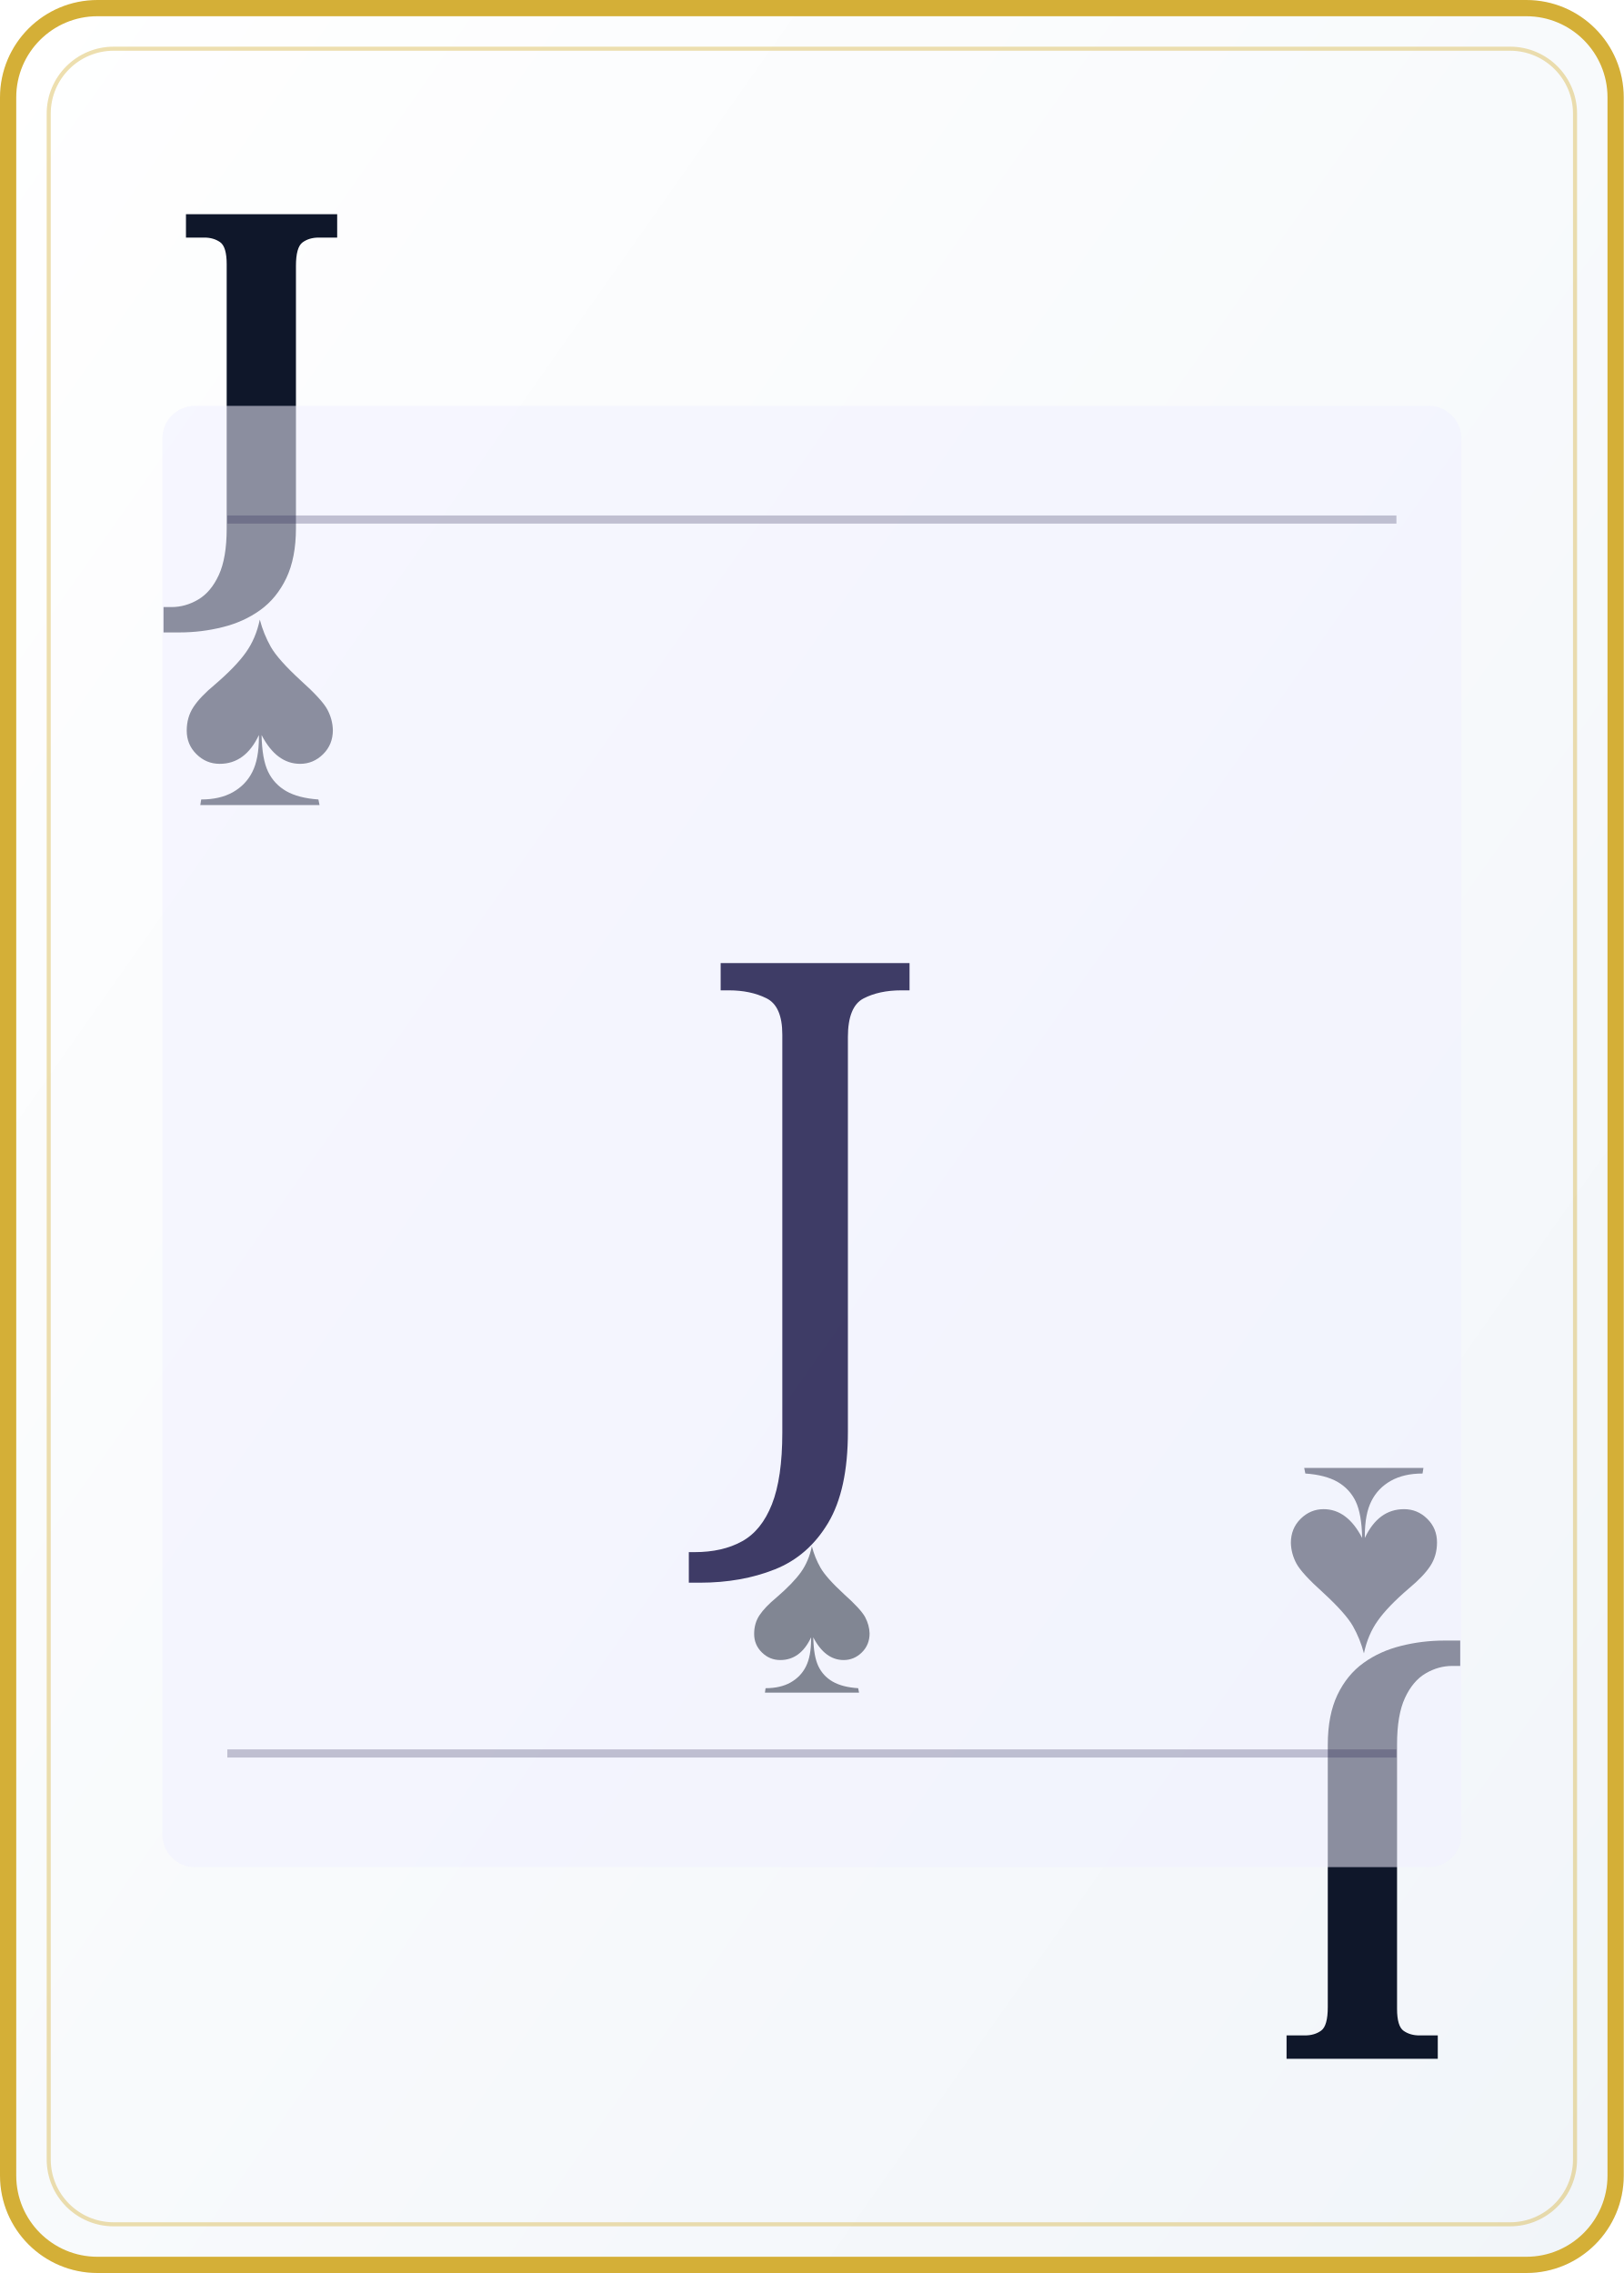
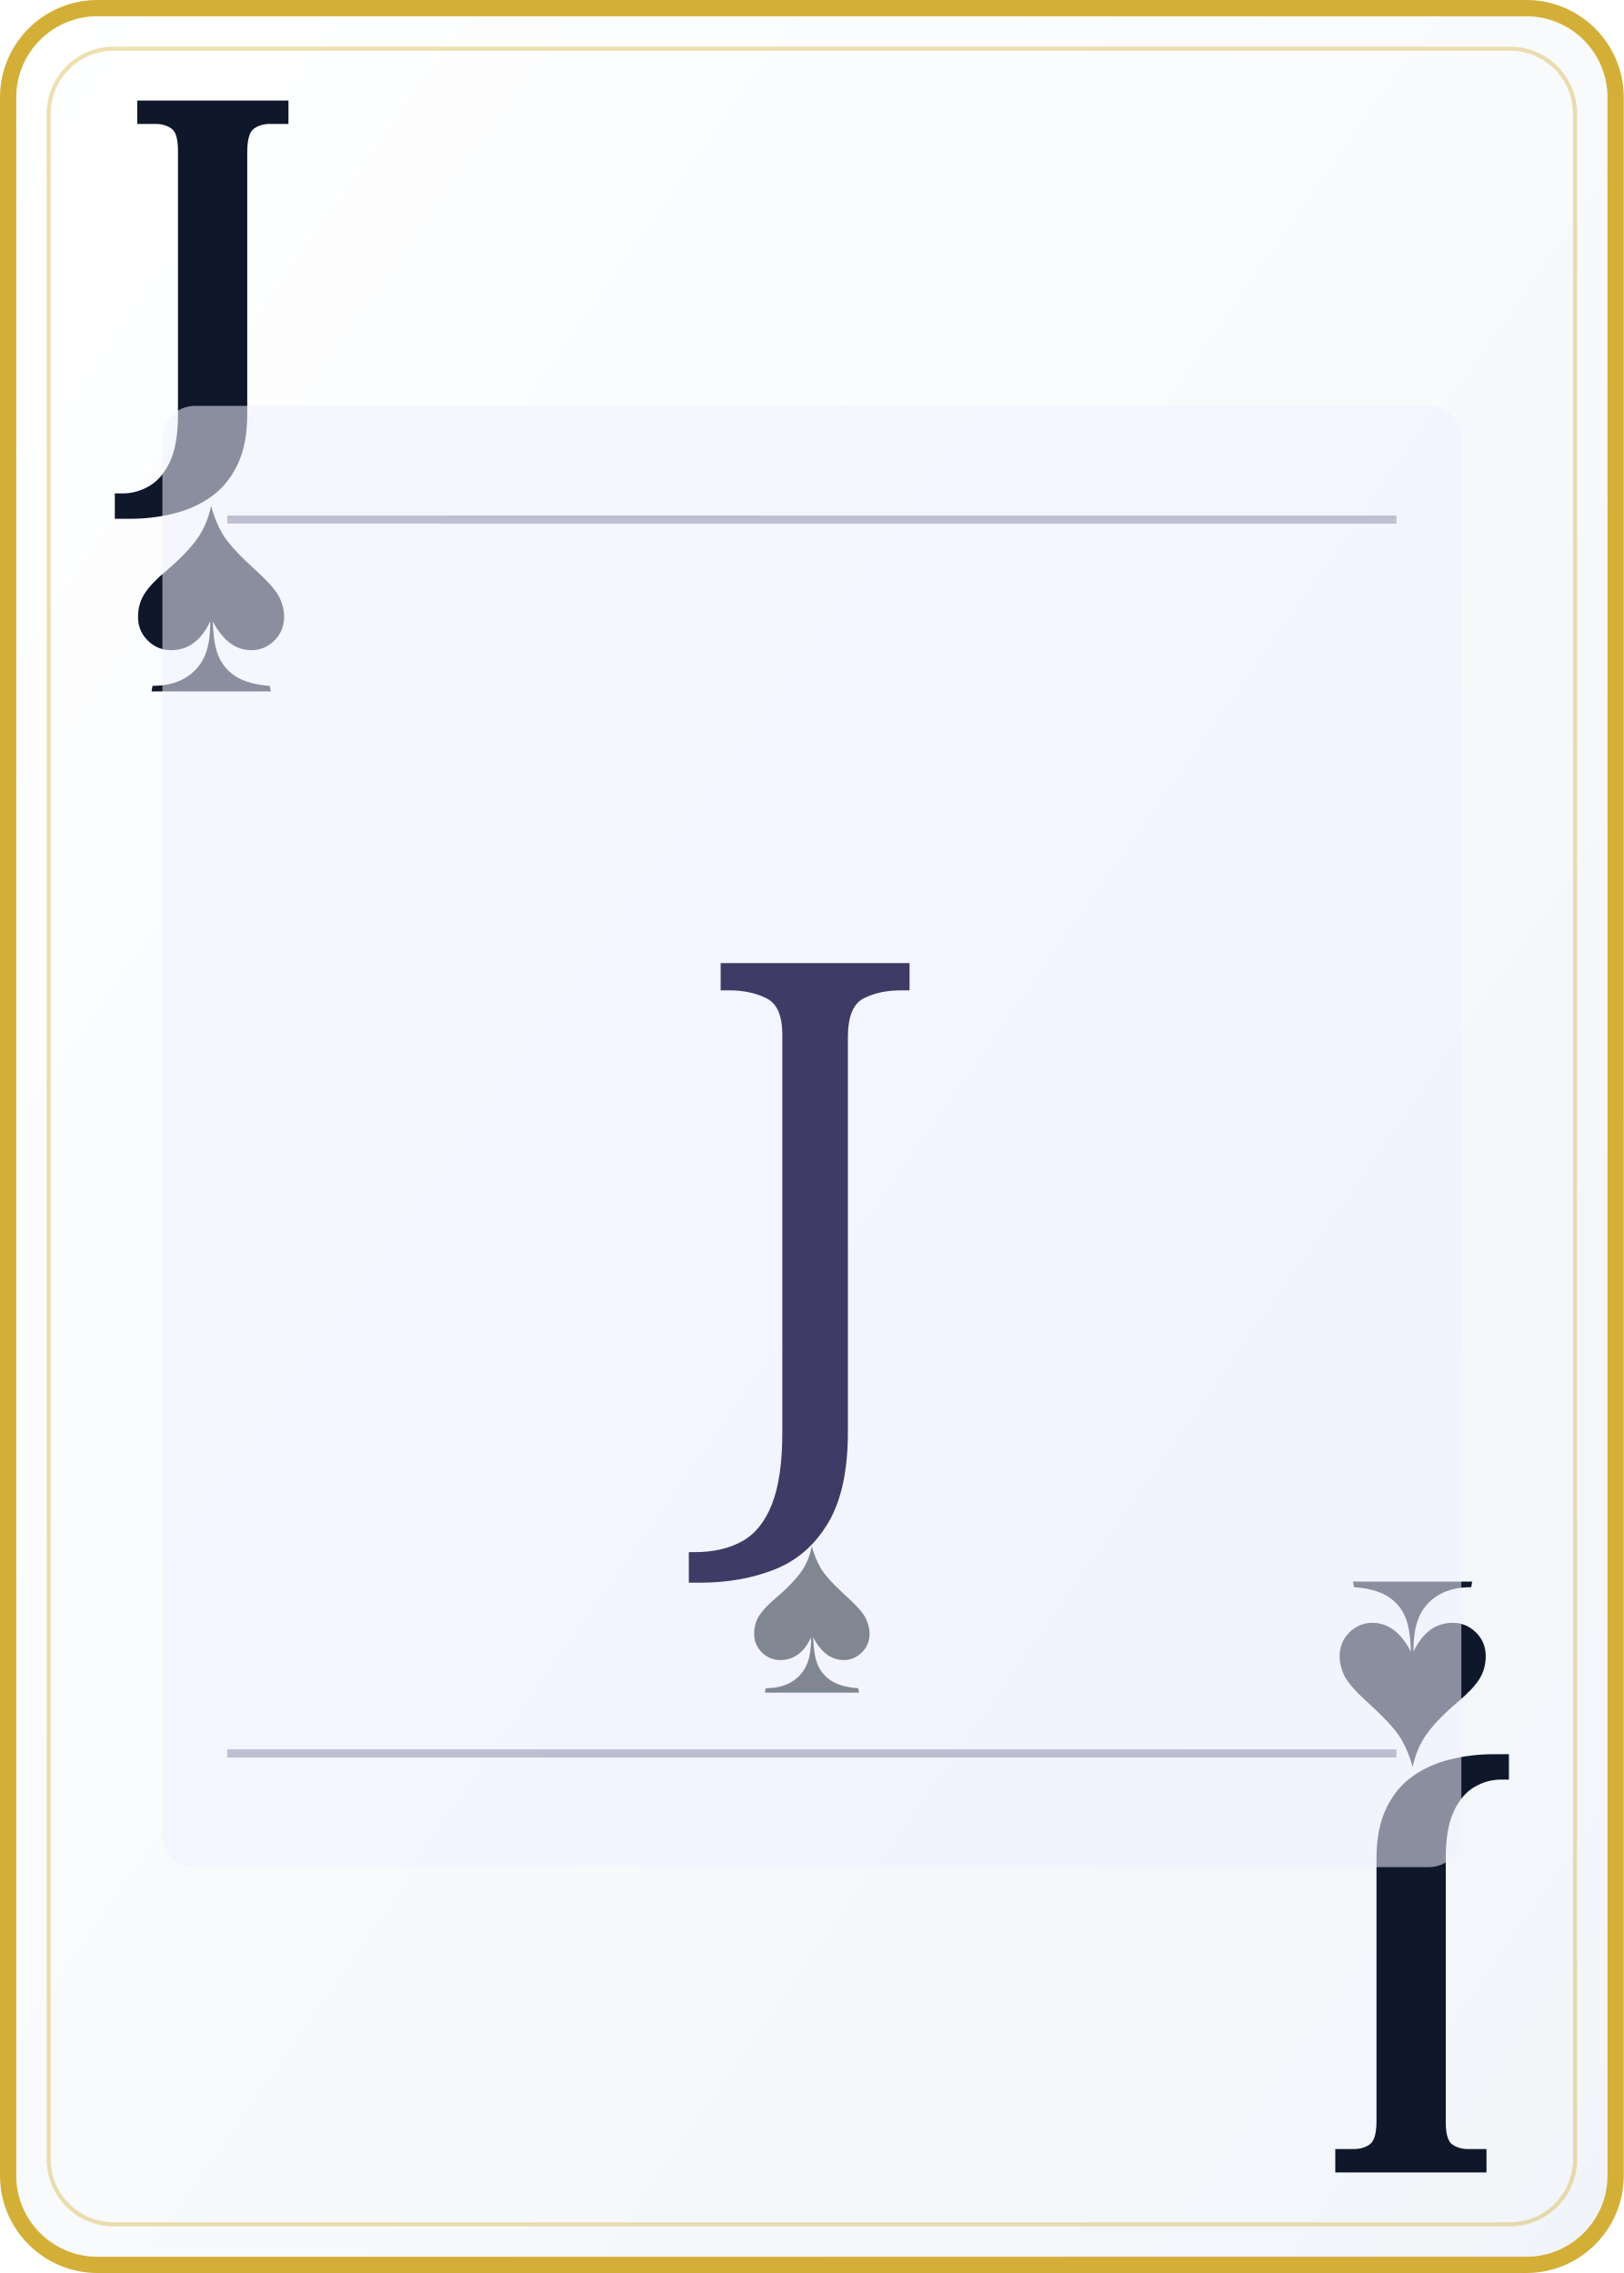
<svg xmlns="http://www.w3.org/2000/svg" viewBox="0 0 200 280" width="200" height="280">
  <defs>
    <linearGradient id="cardBg" x1="0%" y1="0%" x2="100%" y2="100%">
      <stop offset="0%" style="stop-color:#ffffff" />
      <stop offset="100%" style="stop-color:#f1f5f9" />
    </linearGradient>
  </defs>
  <rect width="200" height="280" rx="12" fill="url(#cardBg)" />
  <rect x="1" y="1" width="198" height="278" rx="11" fill="none" stroke="#d4af37" stroke-width="2" />
  <rect x="6" y="6" width="188" height="268" rx="8" fill="none" stroke="#d4af37" stroke-width="0.5" opacity="0.4" />
-   <text x="32" y="44" font-family="Georgia,serif" font-size="54" font-weight="900" fill="#0f172a" text-anchor="middle" dominant-baseline="central">J</text>
-   <text x="32" y="86" font-family="Arial,sans-serif" font-size="38" fill="#0f172a" text-anchor="middle" dominant-baseline="central">♠</text>
-   <text x="168" y="236" font-family="Georgia,serif" font-size="54" font-weight="900" fill="#0f172a" text-anchor="middle" dominant-baseline="central" transform="rotate(180,168,236)">J</text>
-   <text x="168" y="194" font-family="Arial,sans-serif" font-size="38" fill="#0f172a" text-anchor="middle" dominant-baseline="central" transform="rotate(180,168,194)">♠</text>
+   <text x="26" y="30" font-family="Georgia,serif" font-size="54" font-weight="900" fill="#0f172a" text-anchor="middle" dominant-baseline="central">J</text>
+   <text x="26" y="72" font-family="Arial,sans-serif" font-size="38" fill="#0f172a" text-anchor="middle" dominant-baseline="central">♠</text>
+   <text x="174" y="250" font-family="Georgia,serif" font-size="54" font-weight="900" fill="#0f172a" text-anchor="middle" dominant-baseline="central" transform="rotate(180,174,250)">J</text>
+   <text x="174" y="208" font-family="Arial,sans-serif" font-size="38" fill="#0f172a" text-anchor="middle" dominant-baseline="central" transform="rotate(180,174,208)">♠</text>
  <rect x="20" y="50" width="160" height="180" rx="4" fill="#f0f0ff" opacity="0.55" />
  <text x="100" y="148" font-family="Georgia,serif" font-size="80" fill="#1e1b4b" text-anchor="middle" dominant-baseline="middle" opacity="0.85">J</text>
  <text x="100" y="200" font-family="Arial,sans-serif" font-size="30" fill="#0f172a" text-anchor="middle" dominant-baseline="middle" opacity="0.5">♠</text>
  <line x1="28" y1="64" x2="172" y2="64" stroke="#1e1b4b" stroke-width="1" opacity="0.25" />
  <line x1="28" y1="216" x2="172" y2="216" stroke="#1e1b4b" stroke-width="1" opacity="0.25" />
</svg>
